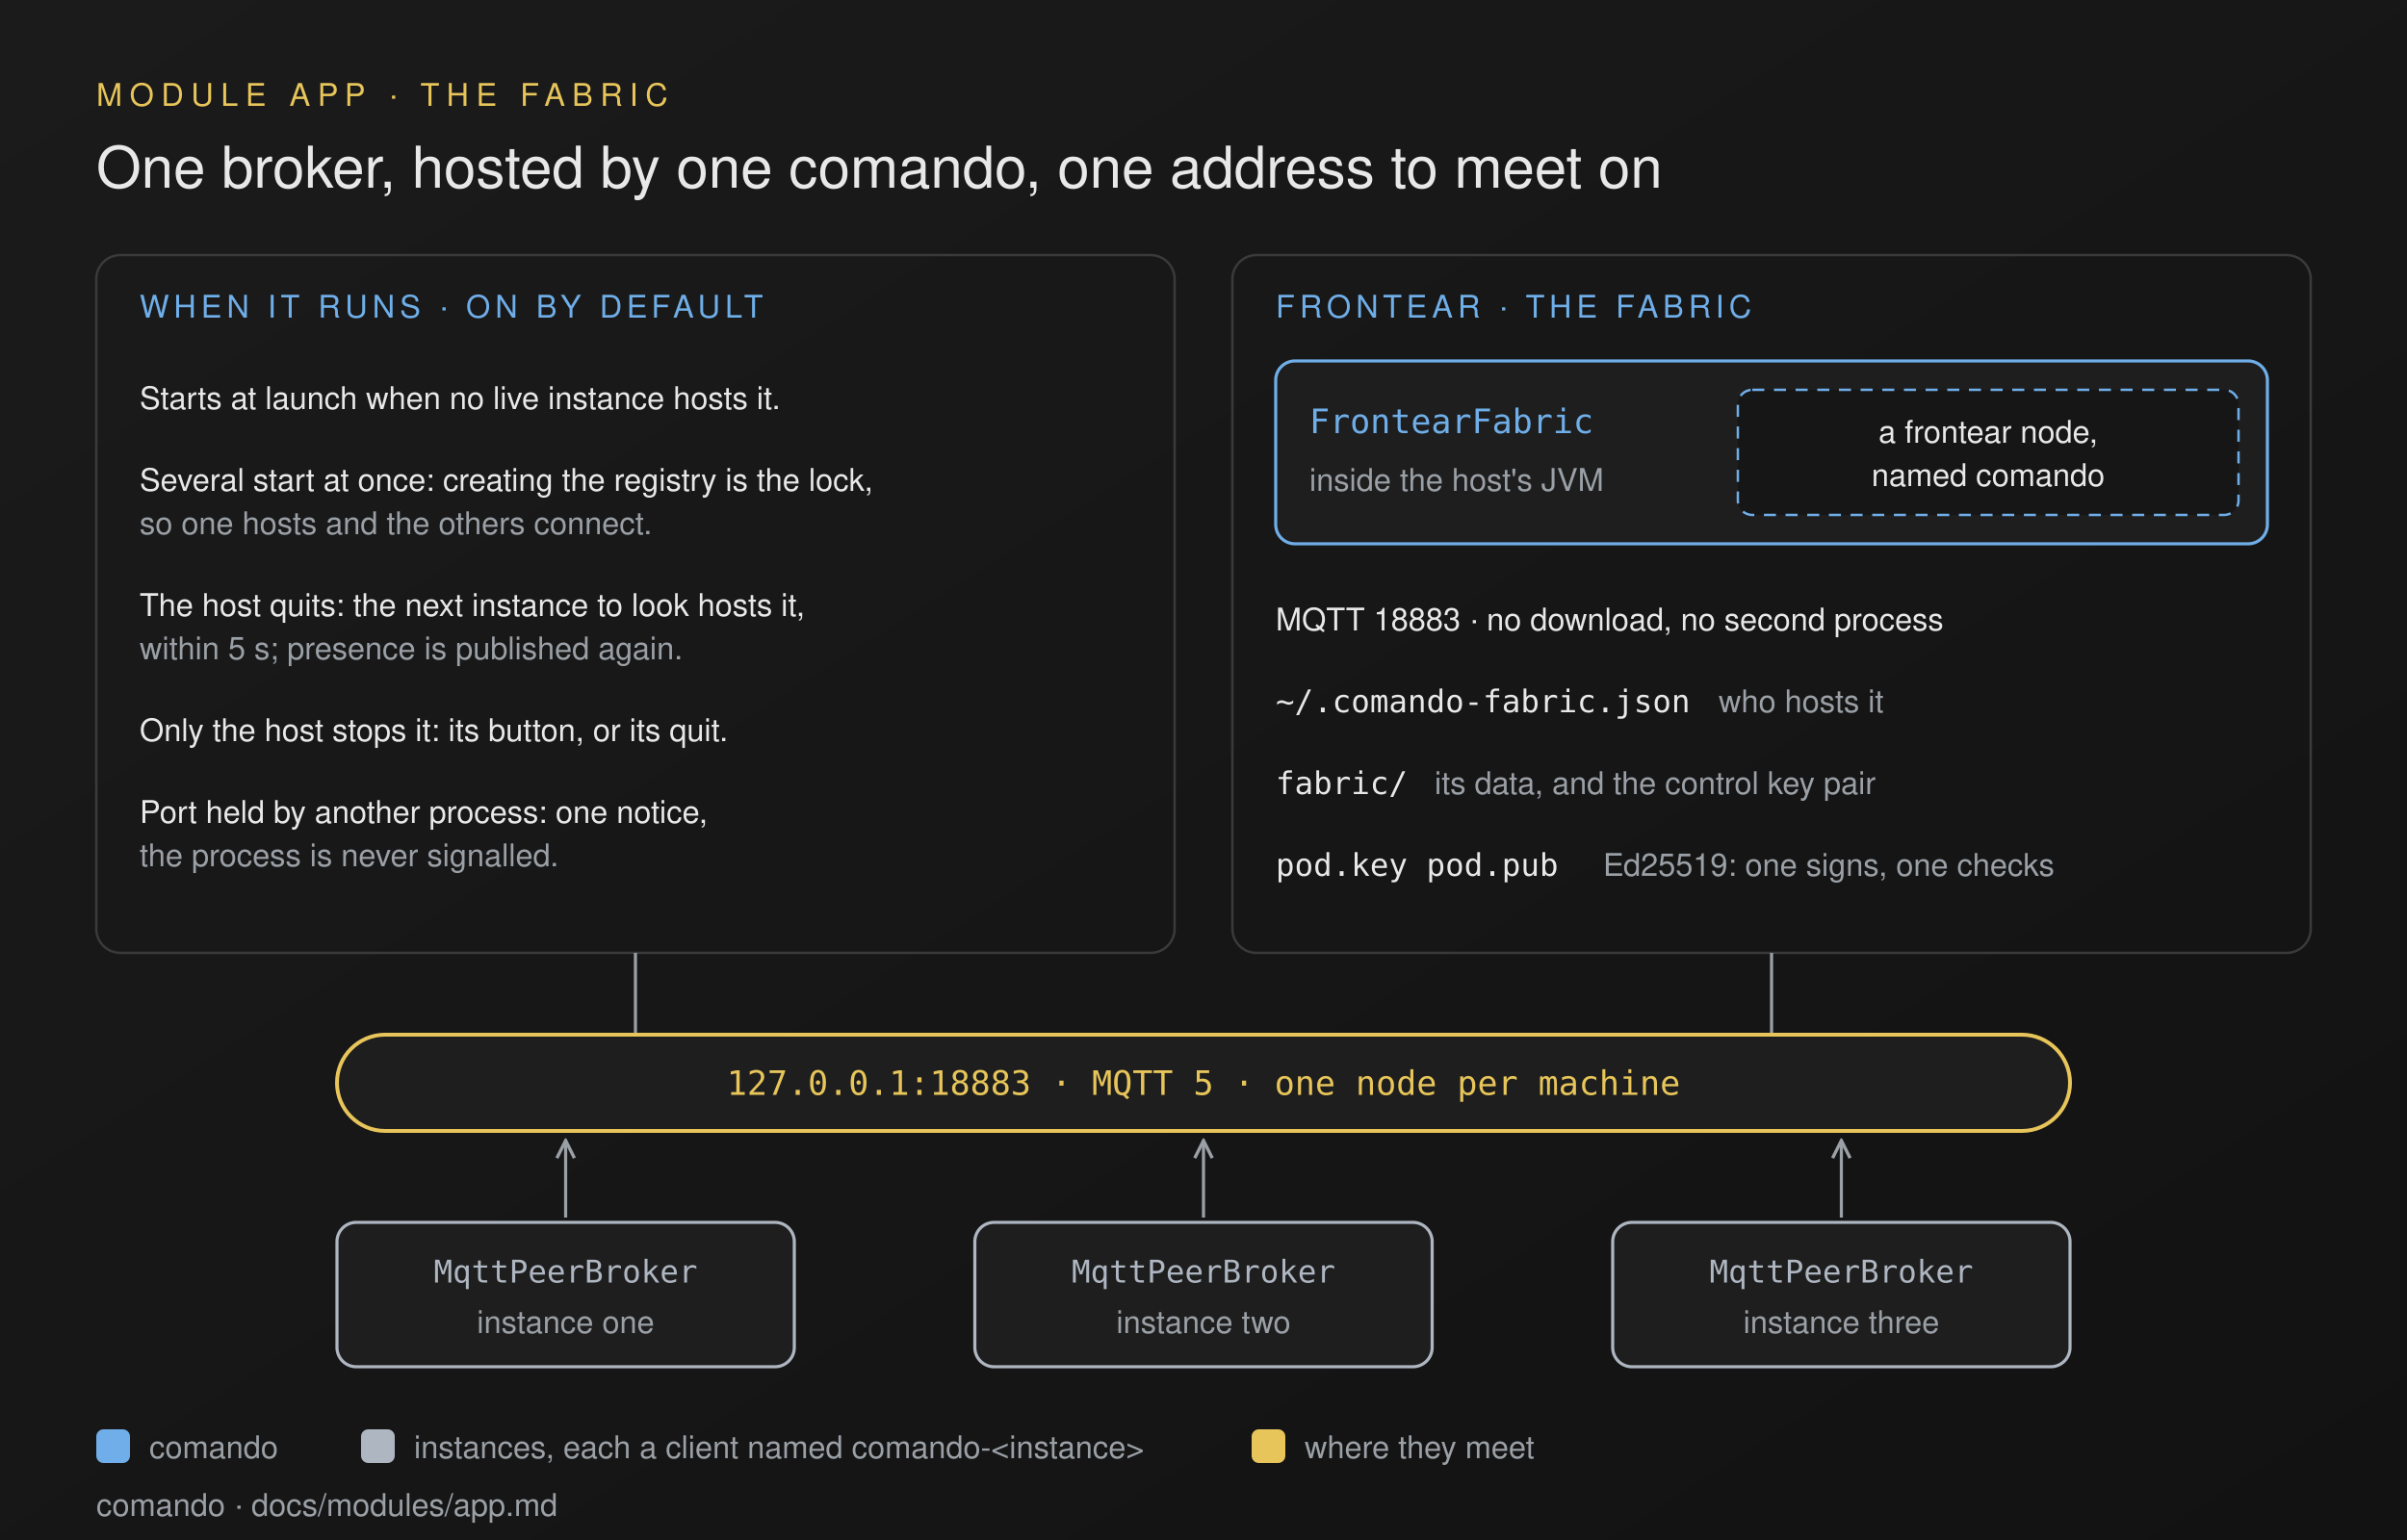
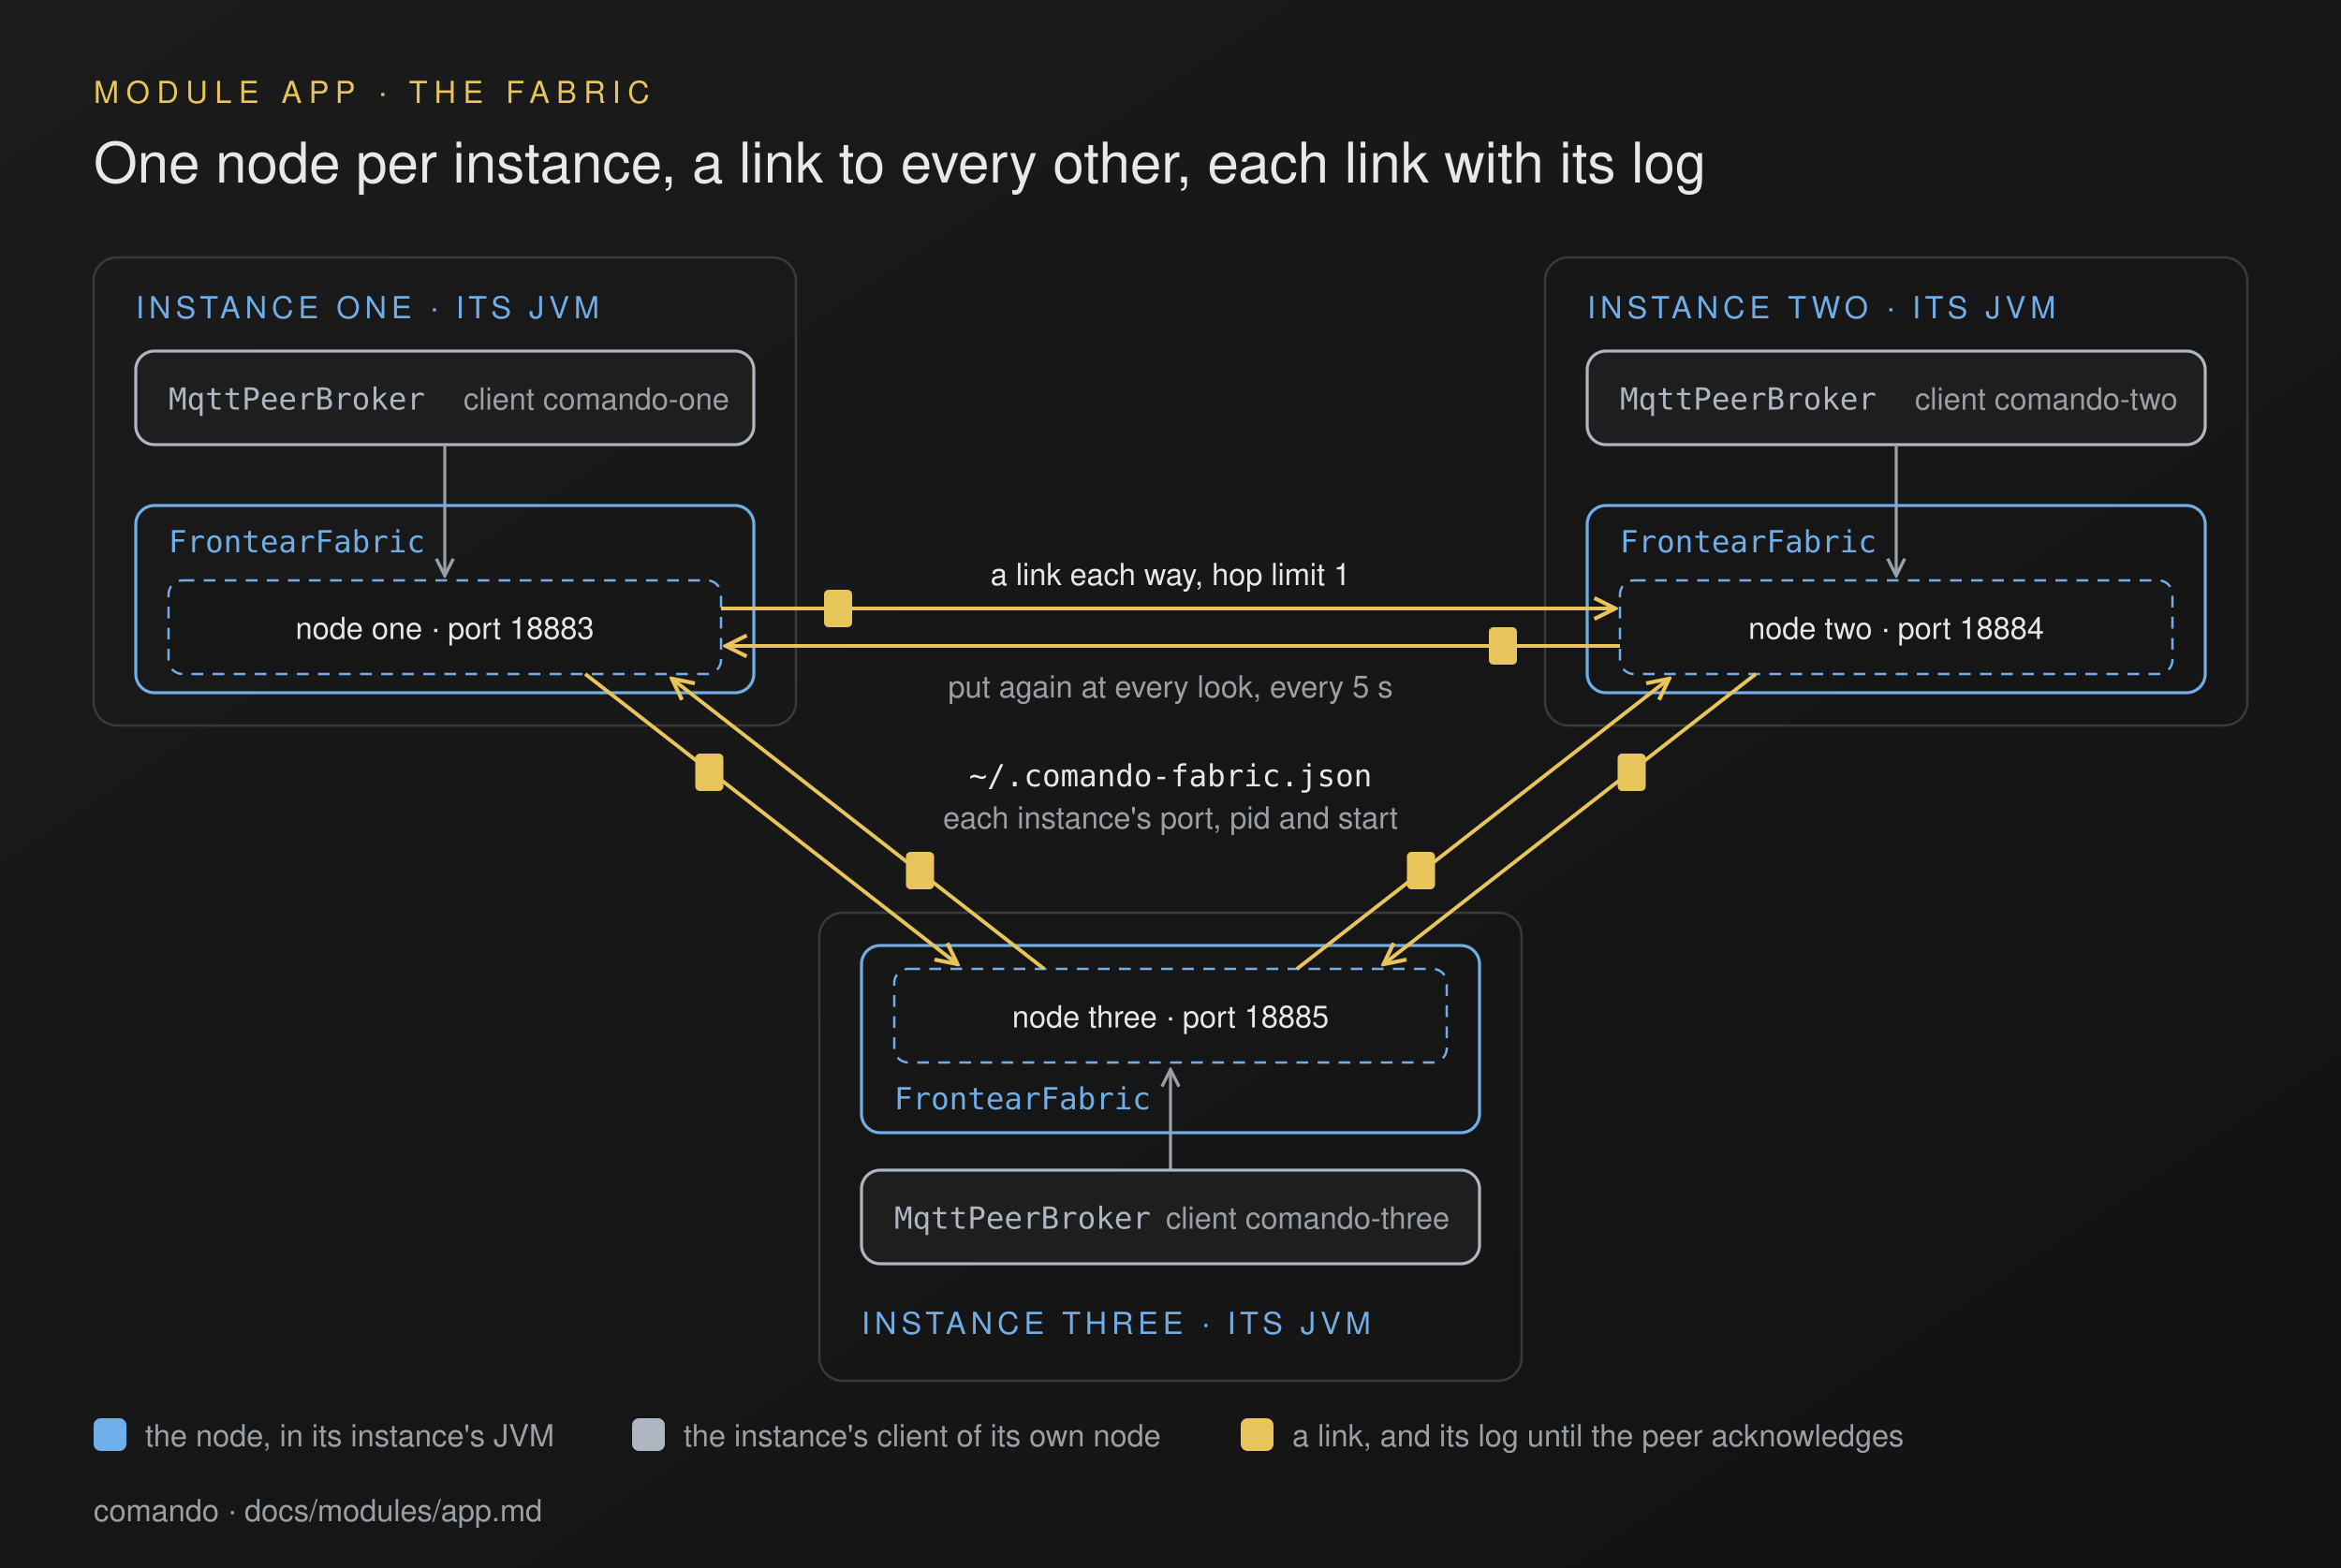
- <svg xmlns="http://www.w3.org/2000/svg" width="1000" height="640" viewBox="0 0 1000 640" font-family="-apple-system, Segoe UI, Helvetica, Arial, sans-serif">
+ <svg xmlns="http://www.w3.org/2000/svg" width="1000" height="670" viewBox="0 0 1000 670" font-family="-apple-system, Segoe UI, Helvetica, Arial, sans-serif">
  <defs>
    <linearGradient id="bg" x1="0" y1="0" x2="1" y2="1">
      <stop offset="0" stop-color="#1B1B1B" />
      <stop offset="1" stop-color="#121212" />
    </linearGradient>
    <marker id="ar" viewBox="0 0 10 10" refX="9" refY="5" markerWidth="7" markerHeight="7" orient="auto">
      <path d="M1 1 L9 5 L1 9" fill="none" stroke="#9AA0A6" stroke-width="1.5" />
    </marker>
+     <marker id="ag" viewBox="0 0 10 10" refX="9" refY="5" markerWidth="7" markerHeight="7" orient="auto">
+       <path d="M1 1 L9 5 L1 9" fill="none" stroke="#E7C55A" stroke-width="1.5" />
+     </marker>
  </defs>
-   <rect width="1000" height="640" fill="url(#bg)" />
+   <rect width="1000" height="670" fill="url(#bg)" />
  <text x="40" y="44" font-size="13" letter-spacing="3" fill="#E7C55A">MODULE APP · THE FABRIC</text>
-   <text x="40" y="78" font-size="24" font-weight="300" fill="#E8E8E8">One broker, hosted by one comando, one address to meet on</text>
-   <rect x="40" y="106" width="448" height="290" rx="10" fill="none" stroke="#3A3A3A" stroke-width="1" />
-   <text x="58" y="132" font-size="13" letter-spacing="2" fill="#6FAEE8">WHEN IT RUNS · ON BY DEFAULT</text>
-   <g font-size="13" fill="#E8E8E8">
-     <text x="58" y="170">Starts at launch when no live instance hosts it.</text>
-     <text x="58" y="204">Several start at once: creating the registry is the lock,</text>
-     <text x="58" y="222" fill="#9AA0A6">so one hosts and the others connect.</text>
-     <text x="58" y="256">The host quits: the next instance to look hosts it,</text>
-     <text x="58" y="274" fill="#9AA0A6">within 5 s; presence is published again.</text>
-     <text x="58" y="308">Only the host stops it: its button, or its quit.</text>
-     <text x="58" y="342">Port held by another process: one notice,</text>
-     <text x="58" y="360" fill="#9AA0A6">the process is never signalled.</text>
+   <text x="40" y="78" font-size="24" font-weight="300" fill="#E8E8E8">One node per instance, a link to every other, each link with its log</text>
+   <rect x="40" y="110" width="300" height="200" rx="10" fill="none" stroke="#3A3A3A" stroke-width="1" />
+   <text x="58" y="136" font-size="13" letter-spacing="2" fill="#6FAEE8">INSTANCE ONE · ITS JVM</text>
+   <rect x="58" y="150" width="264" height="40" rx="8" fill="#1E1E1E" stroke="#AEB6C1" stroke-width="1.3" />
+   <text x="72" y="175" font-family="Menlo, Consolas, monospace" font-size="13" fill="#AEB6C1">MqttPeerBroker</text>
+   <text x="198" y="175" font-size="13" fill="#9AA0A6">client comando-one</text>
+   <line x1="190" y1="190" x2="190" y2="246" stroke="#9AA0A6" stroke-width="1.3" marker-end="url(#ar)" />
+   <rect x="58" y="216" width="264" height="80" rx="8" fill="none" stroke="#6FAEE8" stroke-width="1.3" />
+   <text x="72" y="236" font-family="Menlo, Consolas, monospace" font-size="13" fill="#6FAEE8">FrontearFabric</text>
+   <rect x="72" y="248" width="236" height="40" rx="6" fill="#161616" stroke="#6FAEE8" stroke-width="1" stroke-dasharray="5 4" />
+   <text x="190" y="273" text-anchor="middle" font-size="13" fill="#E8E8E8">node one · port 18883</text>
+   <rect x="660" y="110" width="300" height="200" rx="10" fill="none" stroke="#3A3A3A" stroke-width="1" />
+   <text x="678" y="136" font-size="13" letter-spacing="2" fill="#6FAEE8">INSTANCE TWO · ITS JVM</text>
+   <rect x="678" y="150" width="264" height="40" rx="8" fill="#1E1E1E" stroke="#AEB6C1" stroke-width="1.3" />
+   <text x="692" y="175" font-family="Menlo, Consolas, monospace" font-size="13" fill="#AEB6C1">MqttPeerBroker</text>
+   <text x="818" y="175" font-size="13" fill="#9AA0A6">client comando-two</text>
+   <line x1="810" y1="190" x2="810" y2="246" stroke="#9AA0A6" stroke-width="1.3" marker-end="url(#ar)" />
+   <rect x="678" y="216" width="264" height="80" rx="8" fill="none" stroke="#6FAEE8" stroke-width="1.3" />
+   <text x="692" y="236" font-family="Menlo, Consolas, monospace" font-size="13" fill="#6FAEE8">FrontearFabric</text>
+   <rect x="692" y="248" width="236" height="40" rx="6" fill="#161616" stroke="#6FAEE8" stroke-width="1" stroke-dasharray="5 4" />
+   <text x="810" y="273" text-anchor="middle" font-size="13" fill="#E8E8E8">node two · port 18884</text>
+   <rect x="350" y="390" width="300" height="200" rx="10" fill="none" stroke="#3A3A3A" stroke-width="1" />
+   <rect x="368" y="404" width="264" height="80" rx="8" fill="none" stroke="#6FAEE8" stroke-width="1.3" />
+   <rect x="382" y="414" width="236" height="40" rx="6" fill="#161616" stroke="#6FAEE8" stroke-width="1" stroke-dasharray="5 4" />
+   <text x="500" y="439" text-anchor="middle" font-size="13" fill="#E8E8E8">node three · port 18885</text>
+   <text x="382" y="474" font-family="Menlo, Consolas, monospace" font-size="13" fill="#6FAEE8">FrontearFabric</text>
+   <line x1="500" y1="500" x2="500" y2="457" stroke="#9AA0A6" stroke-width="1.3" marker-end="url(#ar)" />
+   <rect x="368" y="500" width="264" height="40" rx="8" fill="#1E1E1E" stroke="#AEB6C1" stroke-width="1.3" />
+   <text x="382" y="525" font-family="Menlo, Consolas, monospace" font-size="13" fill="#AEB6C1">MqttPeerBroker</text>
+   <text x="498" y="525" font-size="13" fill="#9AA0A6">client comando-three</text>
+   <text x="368" y="570" font-size="13" letter-spacing="2" fill="#6FAEE8">INSTANCE THREE · ITS JVM</text>
+   <g stroke="#E7C55A" stroke-width="1.6" marker-end="url(#ag)">
+     <line x1="308" y1="260" x2="690" y2="260" />
+     <line x1="692" y1="276" x2="310" y2="276" />
+     <line x1="250" y1="288" x2="409" y2="412" />
+     <line x1="446" y1="414" x2="287" y2="290" />
+     <line x1="750" y1="288" x2="591" y2="412" />
+     <line x1="554" y1="414" x2="713" y2="290" />
  </g>
-   <rect x="512" y="106" width="448" height="290" rx="10" fill="none" stroke="#3A3A3A" stroke-width="1" />
-   <text x="530" y="132" font-size="13" letter-spacing="2" fill="#6FAEE8">FRONTEAR · THE FABRIC</text>
-   <rect x="530" y="150" width="412" height="76" rx="8" fill="#1E1E1E" stroke="#6FAEE8" stroke-width="1.3" />
-   <text x="544" y="180" font-family="Menlo, Consolas, monospace" font-size="14" fill="#6FAEE8">FrontearFabric</text>
-   <text x="544" y="204" font-size="13" fill="#9AA0A6">inside the host's JVM</text>
-   <rect x="722" y="162" width="208" height="52" rx="6" fill="#161616" stroke="#6FAEE8" stroke-width="1" stroke-dasharray="5 4" />
-   <text x="826" y="184" text-anchor="middle" font-size="13" fill="#E8E8E8">a frontear node,</text>
-   <text x="826" y="202" text-anchor="middle" font-size="13" fill="#E8E8E8">named comando</text>
-   <text x="530" y="262" font-size="13" fill="#E8E8E8">MQTT 18883 · no download, no second process</text>
-   <text x="530" y="296" font-family="Menlo, Consolas, monospace" font-size="13" fill="#E8E8E8">~/.comando-fabric.json</text>
-   <text x="714" y="296" font-size="13" fill="#9AA0A6">who hosts it</text>
-   <text x="530" y="330" font-family="Menlo, Consolas, monospace" font-size="13" fill="#E8E8E8">fabric/</text>
-   <text x="596" y="330" font-size="13" fill="#9AA0A6">its data, and the control key pair</text>
-   <text x="530" y="364" font-family="Menlo, Consolas, monospace" font-size="13" fill="#E8E8E8">pod.key  pod.pub</text>
-   <text x="666" y="364" font-size="13" fill="#9AA0A6">Ed25519: one signs, one checks</text>
-   <line x1="264" y1="396" x2="264" y2="430" stroke="#9AA0A6" stroke-width="1.3" />
-   <line x1="736" y1="396" x2="736" y2="430" stroke="#9AA0A6" stroke-width="1.3" />
-   <rect x="140" y="430" width="720" height="40" rx="20" fill="#1E1E1E" stroke="#E7C55A" stroke-width="1.6" />
-   <text x="500" y="455" text-anchor="middle" font-family="Menlo, Consolas, monospace" font-size="14" fill="#E7C55A">127.0.0.1:18883 · MQTT 5 · one node per machine</text>
-   <g stroke="#9AA0A6" stroke-width="1.3">
-     <line x1="235" y1="506" x2="235" y2="474" marker-end="url(#ar)" />
-     <line x1="500" y1="506" x2="500" y2="474" marker-end="url(#ar)" />
-     <line x1="765" y1="506" x2="765" y2="474" marker-end="url(#ar)" />
+   <g fill="#E7C55A">
+     <rect x="352" y="252" width="12" height="16" rx="2" />
+     <rect x="636" y="268" width="12" height="16" rx="2" />
+     <rect x="297" y="322" width="12" height="16" rx="2" />
+     <rect x="387" y="364" width="12" height="16" rx="2" />
+     <rect x="691" y="322" width="12" height="16" rx="2" />
+     <rect x="601" y="364" width="12" height="16" rx="2" />
  </g>
-   <g fill="#1E1E1E" stroke="#AEB6C1" stroke-width="1.3">
-     <rect x="140" y="508" width="190" height="60" rx="8" />
-     <rect x="405" y="508" width="190" height="60" rx="8" />
-     <rect x="670" y="508" width="190" height="60" rx="8" />
-   </g>
-   <g font-family="Menlo, Consolas, monospace" font-size="13" fill="#AEB6C1" text-anchor="middle">
-     <text x="235" y="533">MqttPeerBroker</text>
-     <text x="500" y="533">MqttPeerBroker</text>
-     <text x="765" y="533">MqttPeerBroker</text>
-   </g>
-   <g font-size="13" fill="#9AA0A6" text-anchor="middle">
-     <text x="235" y="554">instance one</text>
-     <text x="500" y="554">instance two</text>
-     <text x="765" y="554">instance three</text>
-   </g>
-   <rect x="40" y="594" width="14" height="14" rx="3" fill="#6FAEE8" />
-   <text x="62" y="606" font-size="13" fill="#9AA0A6">comando</text>
-   <rect x="150" y="594" width="14" height="14" rx="3" fill="#AEB6C1" />
-   <text x="172" y="606" font-size="13" fill="#9AA0A6">instances, each a client named comando-&lt;instance&gt;</text>
-   <rect x="520" y="594" width="14" height="14" rx="3" fill="#E7C55A" />
-   <text x="542" y="606" font-size="13" fill="#9AA0A6">where they meet</text>
-   <text x="40" y="630" font-size="13" fill="#9AA0A6">comando · docs/modules/app.md</text>
+   <text x="500" y="250" text-anchor="middle" font-size="13" fill="#E8E8E8">a link each way, hop limit 1</text>
+   <text x="500" y="298" text-anchor="middle" font-size="13" fill="#9AA0A6">put again at every look, every 5 s</text>
+   <text x="500" y="336" text-anchor="middle" font-family="Menlo, Consolas, monospace" font-size="13" fill="#E8E8E8">~/.comando-fabric.json</text>
+   <text x="500" y="354" text-anchor="middle" font-size="13" fill="#9AA0A6">each instance's port, pid and start</text>
+   <rect x="40" y="606" width="14" height="14" rx="3" fill="#6FAEE8" />
+   <text x="62" y="618" font-size="13" fill="#9AA0A6">the node, in its instance's JVM</text>
+   <rect x="270" y="606" width="14" height="14" rx="3" fill="#AEB6C1" />
+   <text x="292" y="618" font-size="13" fill="#9AA0A6">the instance's client of its own node</text>
+   <rect x="530" y="606" width="14" height="14" rx="3" fill="#E7C55A" />
+   <text x="552" y="618" font-size="13" fill="#9AA0A6">a link, and its log until the peer acknowledges</text>
+   <text x="40" y="650" font-size="13" fill="#9AA0A6">comando · docs/modules/app.md</text>
</svg>
